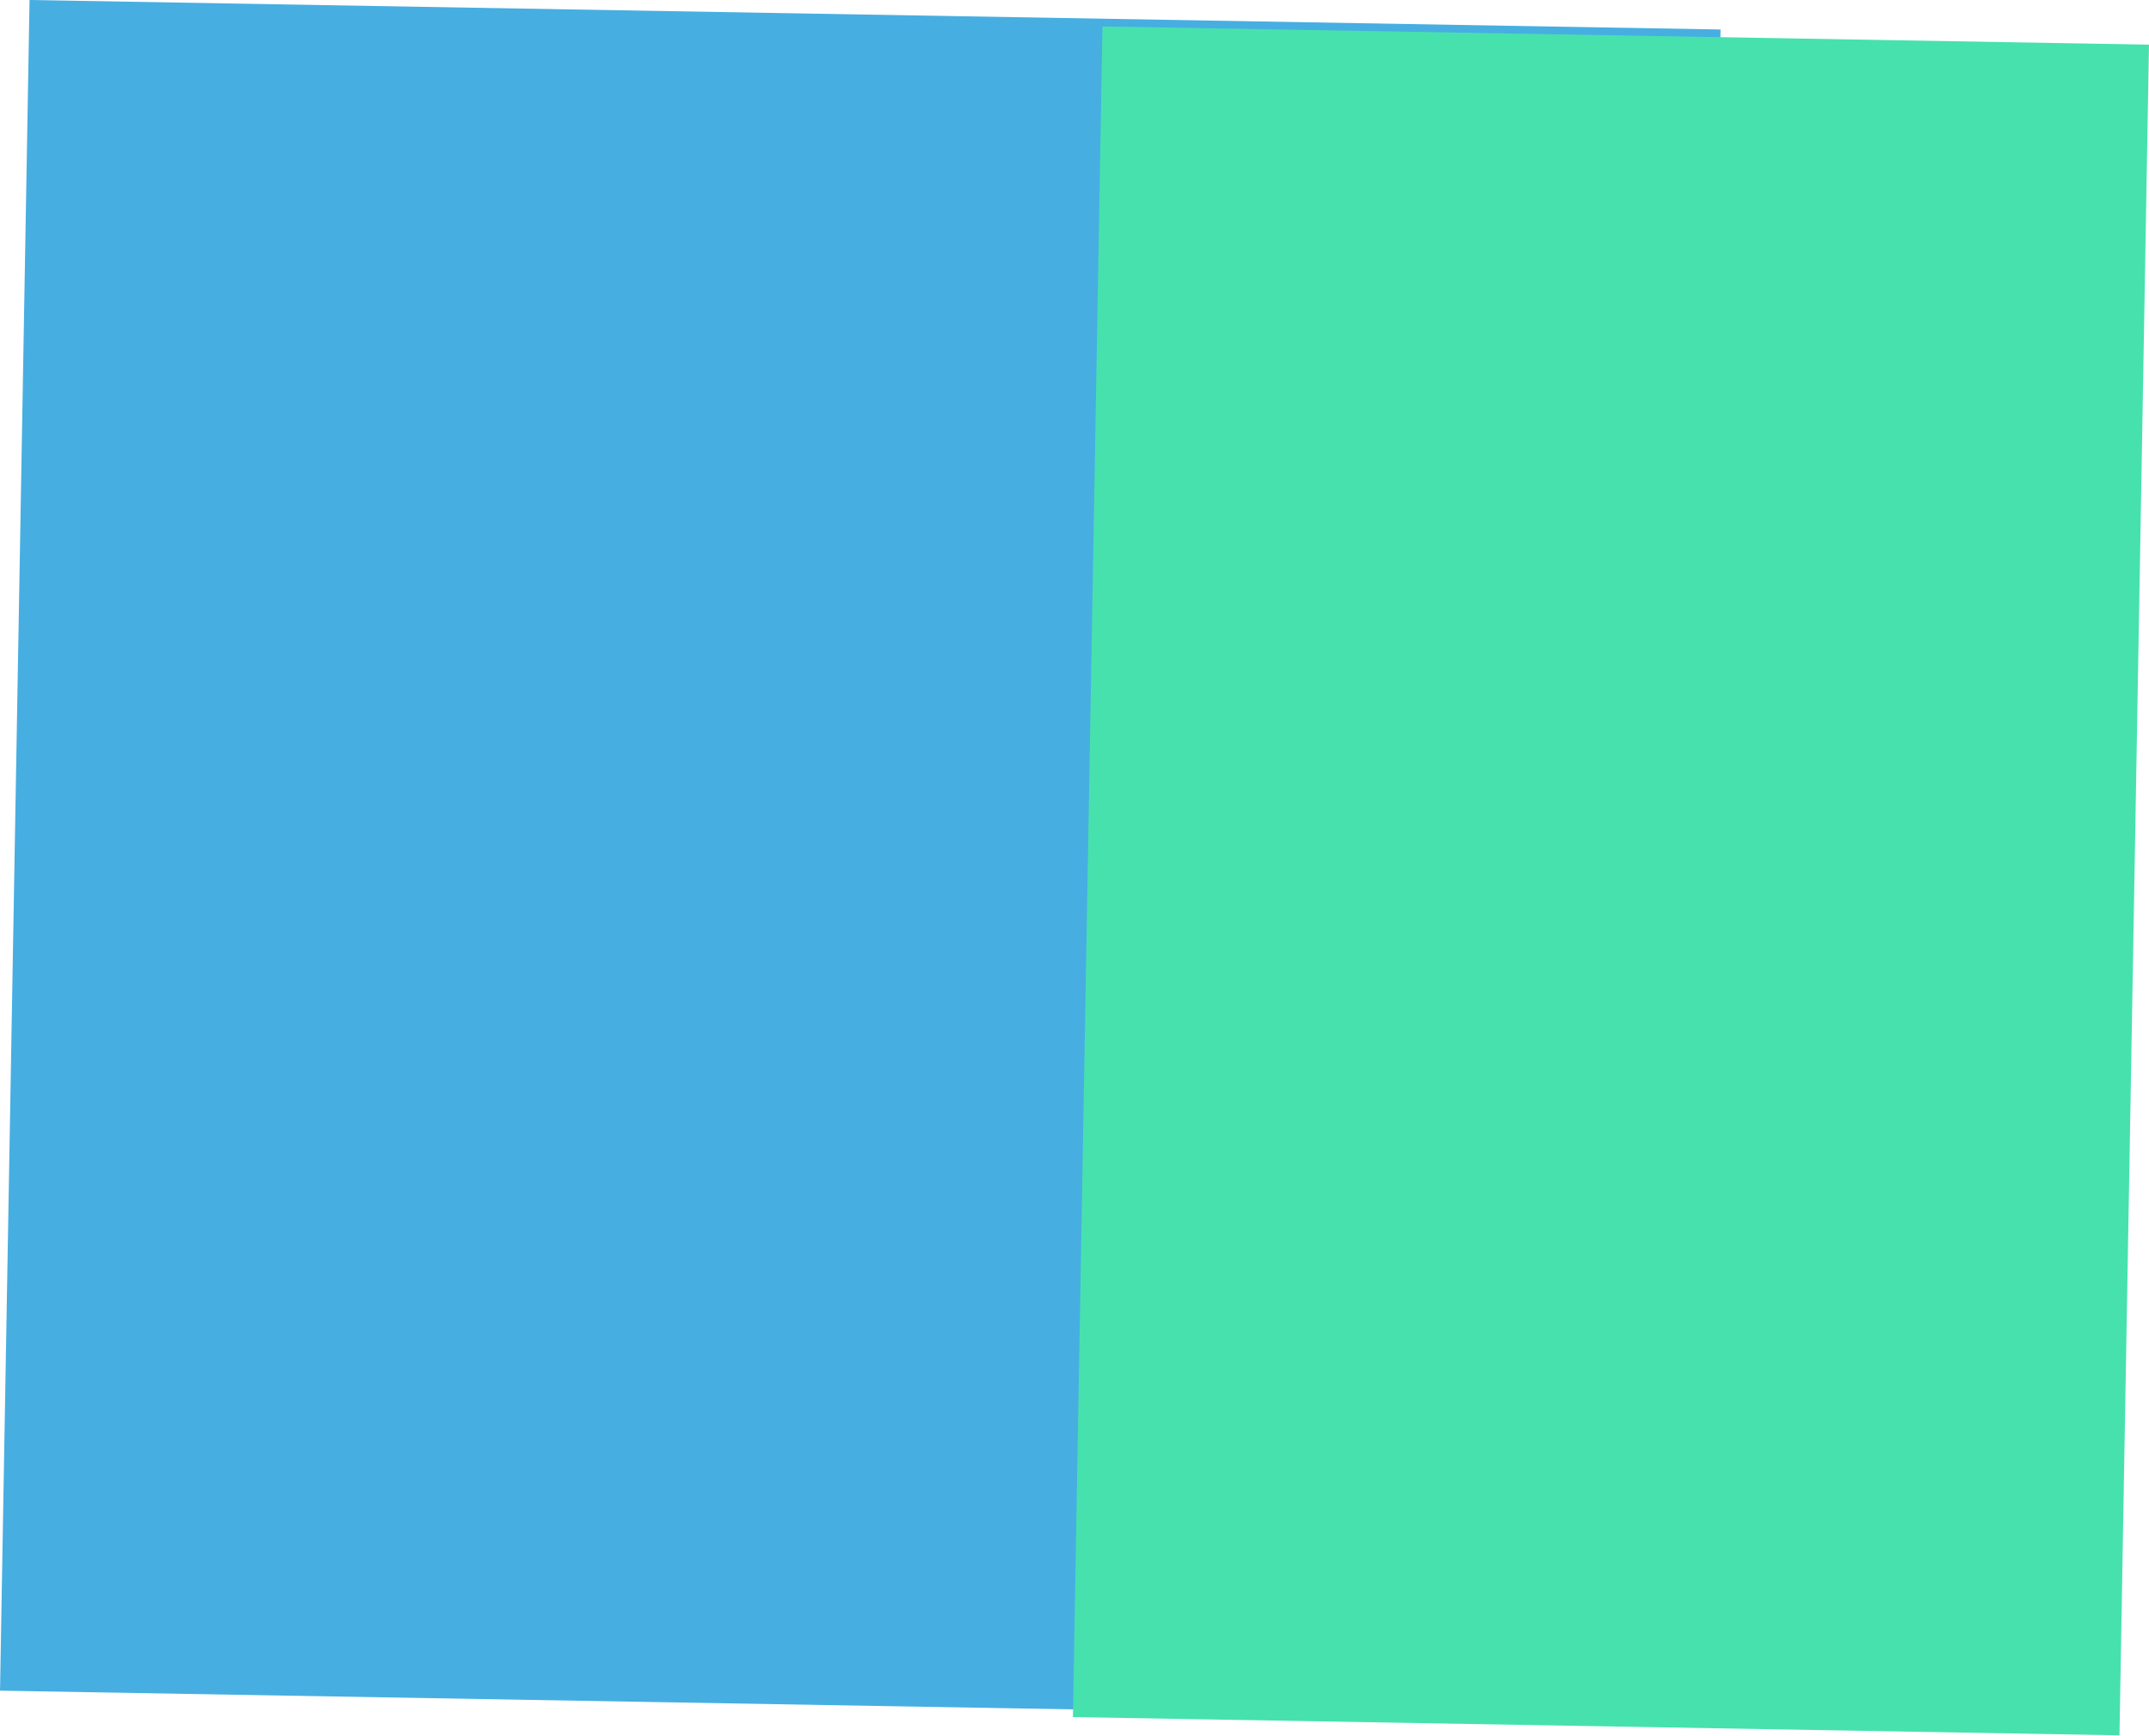
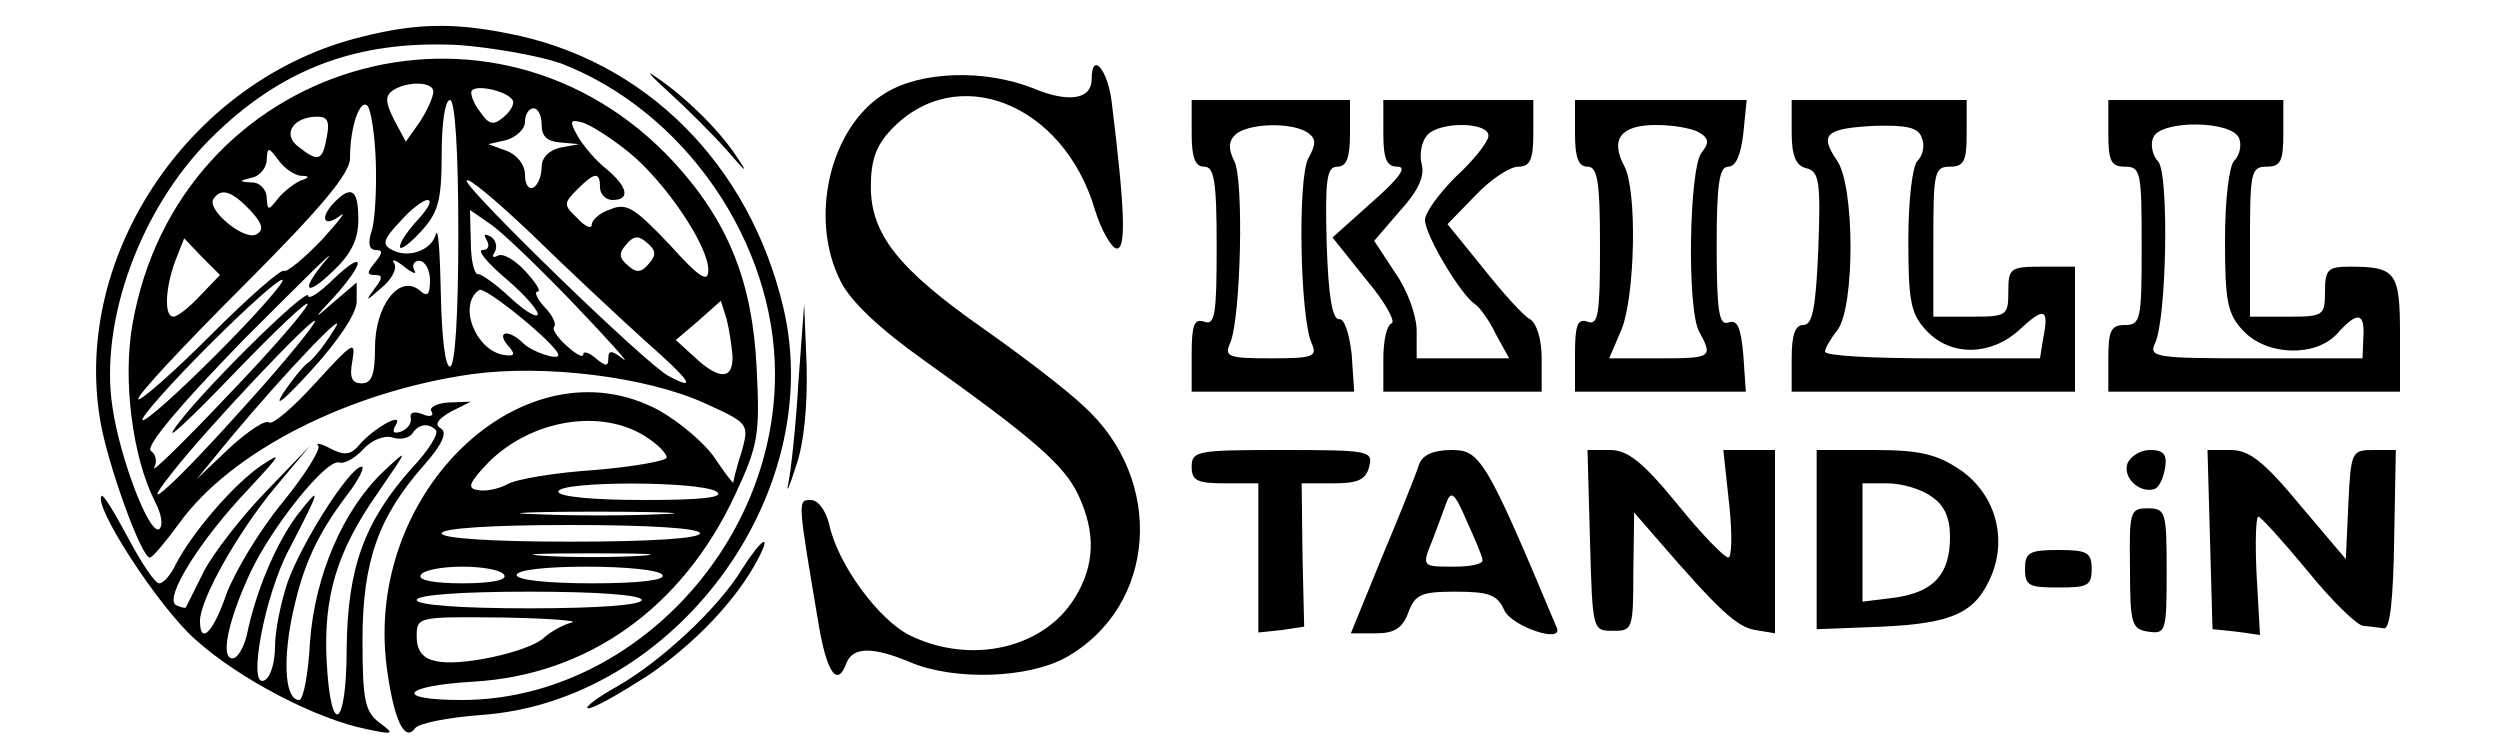
- <svg xmlns="http://www.w3.org/2000/svg" width="28.768" height="23.236" viewBox="0 0 28.768 23.236">
-   <g transform="translate(-10.983 9.548) rotate(-40)">
-     <rect width="22.641" height="22.641" transform="translate(0 17.087) rotate(-49)" fill="#47aee1" />
-     <rect width="22.641" height="14.012" transform="translate(10.775 26.59) rotate(-49)" fill="#47e1ae" />
+ <svg xmlns="http://www.w3.org/2000/svg" version="1.0" width="300pt" height="89pt" viewBox="0 0 300 89" preserveAspectRatio="xMidYMid meet">
+   <g transform="translate(0,89) scale(0.1,-0.1)" fill="#000000" stroke="none">
+     <path d="M435 846 c-204 -49 -348 -259 -315 -459 8 -51 50 -168 60 -166 3 0 19 19 35 41 62 86 203 158 351 179 87 12 210 -3 280 -35 53 -24 53 -25 44 -58 -6 -18 -10 -35 -10 -37 0 -2 -10 11 -22 29 -13 19 -43 44 -68 58 -160 85 -353 -97 -326 -308 8 -61 21 -92 34 -74 4 6 39 13 79 16 232 16 416 264 363 489 -41 173 -167 298 -331 329 -65 13 -111 12 -174 -4z m238 -32 c148 -57 257 -214 257 -373 0 -209 -176 -391 -376 -391 -83 0 -72 17 14 22 138 8 251 89 314 224 28 60 30 72 26 152 -5 104 -34 176 -99 247 -216 234 -595 121 -650 -194 -12 -67 0 -160 27 -213 8 -15 10 -29 5 -33 -12 -7 -47 85 -56 146 -16 104 34 239 117 322 85 85 177 119 298 113 41 -3 97 -13 123 -22z m-153 -34 c0 -6 -7 -22 -16 -36 l-17 -24 -14 26 c-11 22 -11 29 -1 36 18 11 48 10 48 -2z m95 -10 c3 -4 -2 -13 -10 -20 -13 -11 -18 -10 -29 6 -8 10 -12 22 -10 25 5 8 42 0 49 -11z m-164 -75 c1 -33 -1 -70 -5 -82 -5 -15 -3 -23 5 -23 9 0 8 -4 -1 -15 -10 -12 -10 -15 0 -15 10 0 9 -4 -1 -17 -11 -15 -10 -15 8 1 13 10 20 24 16 30 -4 6 2 4 12 -4 10 -8 16 -10 12 -4 -3 6 0 11 6 11 7 0 13 -11 13 -23 0 -18 -3 -21 -13 -12 -24 19 -53 -19 -53 -69 0 -33 -4 -43 -16 -43 -12 0 -15 7 -11 28 4 24 0 21 -44 -27 -27 -30 -52 -51 -56 -48 -4 4 -25 -10 -47 -30 l-40 -38 41 50 c65 78 148 165 123 128 -11 -18 -25 -35 -30 -38 -5 -3 -19 -20 -31 -38 -11 -18 4 -5 34 28 33 36 55 69 55 83 l0 23 -27 -23 c-26 -23 -26 -22 2 8 36 41 35 55 -3 19 -16 -16 -30 -25 -30 -20 0 13 -137 -123 -161 -160 -11 -16 20 13 70 65 50 52 91 91 90 85 0 -5 -43 -55 -96 -110 -52 -55 -92 -94 -88 -86 4 7 2 16 -4 20 -7 5 35 55 111 133 68 68 113 113 101 98 -33 -38 -28 -49 7 -15 22 21 30 38 30 62 0 35 -8 41 -28 21 -19 -19 -14 -32 6 -17 9 7 -1 -6 -22 -29 -22 -23 -42 -39 -45 -37 -3 3 -42 -31 -88 -77 -45 -45 -85 -80 -87 -77 -3 3 53 63 124 134 96 96 130 137 130 155 0 38 12 72 21 63 4 -4 9 -35 10 -68z m99 -85 c0 -100 -4 -160 -10 -160 -6 0 -10 37 -11 88 -1 48 -3 80 -6 71 -5 -20 -35 -30 -54 -18 -11 6 -8 13 11 33 13 15 28 26 33 26 6 0 1 -10 -11 -23 -12 -13 -22 -27 -22 -33 0 -5 11 3 25 18 21 23 25 37 25 93 0 37 4 65 10 65 6 0 10 -60 10 -160z m100 130 c0 -14 7 -20 23 -21 l22 -2 -22 -4 c-14 -3 -23 -12 -23 -23 0 -10 -4 -22 -10 -25 -5 -3 -10 3 -10 15 0 12 -9 24 -22 29 l-22 8 22 5 c12 4 22 13 22 22 0 9 5 16 10 16 6 0 10 -9 10 -20z m-258 -15 c-5 -28 -10 -30 -34 -11 -20 15 -6 36 23 36 12 0 15 -6 11 -25z m363 -18 c44 -36 95 -112 95 -141 0 -16 -10 -10 -47 31 -41 43 -51 50 -70 42 -13 -4 -23 -13 -23 -19 0 -5 -8 -2 -17 8 -17 16 -17 18 0 35 21 21 27 21 27 2 0 -8 7 -15 15 -15 22 0 18 16 -7 37 -13 10 -28 28 -35 40 -10 18 -9 20 6 16 10 -3 35 -19 56 -36z m-394 -28 c11 0 11 -2 -1 -6 -8 -4 -20 -13 -27 -22 -11 -14 -12 -14 -13 2 0 9 -8 18 -17 18 -17 1 -17 2 0 6 9 2 17 12 17 21 1 16 2 16 14 0 7 -10 19 -18 27 -19z m412 -197 c57 -50 64 -62 29 -43 -27 14 -242 223 -242 234 0 6 35 -23 78 -64 42 -41 103 -98 135 -127z m-473 156 c15 -16 17 -24 8 -29 -14 -9 -60 29 -52 42 9 14 22 10 44 -13z m390 -114 c41 -43 67 -72 58 -65 -14 11 -18 11 -18 1 0 -10 -3 -10 -15 0 -8 7 -15 9 -15 5 0 -5 -9 0 -20 10 -11 10 -18 20 -15 23 3 3 -2 14 -12 24 -9 10 -12 18 -8 18 5 0 -2 11 -15 25 -12 13 -27 22 -33 18 -6 -3 -7 -1 -3 5 3 6 1 14 -5 18 -8 4 -9 3 -5 -4 4 -7 2 -12 -5 -12 -7 0 6 -16 30 -36 23 -20 39 -39 36 -42 -3 -3 -18 7 -34 22 -16 15 -33 27 -37 27 -5 -1 -9 17 -9 38 l-1 39 26 -18 c14 -10 59 -53 100 -96z m89 50 c-9 -11 -15 -12 -25 -3 -11 9 -12 15 -3 25 9 11 15 12 25 3 11 -9 12 -15 3 -25z m-539 -39 c-13 -14 -27 -25 -32 -25 -11 0 -10 33 2 66 l11 28 21 -22 22 -22 -24 -25z m20 -70 c-46 -46 -86 -82 -89 -79 -3 2 33 43 79 89 46 46 86 82 89 79 3 -2 -33 -43 -79 -89z m410 -1 c0 -7 -32 4 -42 14 -17 17 -33 15 -19 -2 10 -11 9 -14 -4 -12 -34 5 -56 60 -30 78 7 5 95 -67 95 -78z m209 -1 c1 -29 -16 -29 -45 -2 l-23 21 27 23 27 24 7 -22 c3 -12 6 -32 7 -44z m-585 -60 c-81 -91 -134 -139 -88 -81 42 54 168 187 172 183 2 -2 -35 -48 -84 -102z m481 -37 c14 -9 25 -20 25 -25 0 -4 -39 -11 -86 -15 -47 -3 -95 -11 -105 -17 -11 -6 -27 -9 -36 -7 -13 2 -10 9 14 34 52 51 135 64 188 30z m85 -66 c10 -7 -18 -10 -87 -10 -62 0 -103 4 -103 10 0 13 170 13 190 0z m-67 -27 c-40 -2 -107 -2 -150 0 -43 1 -10 3 72 3 83 0 118 -2 78 -3z m47 -23 c0 -6 -58 -10 -155 -10 -97 0 -155 4 -155 10 0 6 58 10 155 10 97 0 155 -4 155 -10z m-72 -27 c-32 -2 -84 -2 -115 0 -32 2 -6 3 57 3 63 0 89 -1 58 -3z m-163 -23 c4 -6 -15 -10 -50 -10 -35 0 -54 4 -50 10 3 6 26 10 50 10 24 0 47 -4 50 -10z m190 0 c4 -6 -27 -10 -84 -10 -54 0 -91 4 -91 10 0 6 35 10 84 10 47 0 88 -4 91 -10z m-25 -30 c0 -6 -52 -10 -135 -10 -83 0 -135 4 -135 10 0 6 52 10 135 10 83 0 135 -4 135 -10z m-84 -27 c-11 -3 -25 -11 -33 -18 -17 -17 -103 -36 -131 -28 -15 3 -22 13 -22 29 0 24 1 24 103 23 56 -1 93 -4 83 -6z" />
+     <path d="M803 779 c21 -19 52 -50 69 -69 25 -29 27 -30 10 -5 -21 31 -62 71 -97 94 -11 8 -3 -1 18 -20z" />
+     <path d="M1310 795 c0 -24 -27 -29 -70 -11 -58 23 -135 21 -178 -6 -66 -40 -92 -150 -53 -226 12 -24 47 -57 102 -96 129 -92 166 -124 183 -160 21 -45 20 -84 -4 -123 -37 -61 -124 -81 -197 -46 -38 18 -88 86 -98 134 -4 16 -13 29 -22 29 -16 0 -16 1 9 -147 10 -61 23 -79 34 -48 8 19 32 19 77 0 53 -22 141 -19 186 6 109 61 120 213 21 302 -21 20 -75 61 -119 92 -103 72 -136 114 -136 171 0 31 6 49 24 68 78 83 207 33 245 -96 7 -23 19 -44 25 -46 13 -4 11 46 -5 176 -5 39 -24 61 -24 27z" />
+     <path d="M1430 730 c0 -29 4 -40 15 -40 12 0 15 -17 15 -96 0 -81 -2 -95 -15 -90 -12 4 -15 -4 -15 -39 l0 -45 98 0 97 0 -3 45 c-3 26 -9 43 -15 42 -8 -1 -13 27 -15 91 -2 77 0 92 13 92 11 0 15 11 15 40 l0 40 -95 0 -95 0 0 -40z m139 1 c10 -7 11 -13 1 -31 -13 -24 -10 -191 4 -222 7 -16 2 -18 -49 -18 -51 0 -56 2 -49 18 13 28 17 198 5 219 -7 14 -7 23 1 31 14 14 67 16 87 3z" />
+     <path d="M1660 730 c0 -31 4 -40 17 -40 12 0 2 -14 -30 -42 l-48 -43 40 -50 c23 -27 36 -51 31 -53 -6 -2 -10 -21 -10 -43 l0 -39 95 0 95 0 0 40 c0 23 -6 42 -14 47 -8 4 -33 32 -56 61 l-43 53 34 35 c18 19 41 34 51 34 14 0 18 8 18 40 l0 40 -90 0 -90 0 0 -40z m126 -4 c-1 -7 -18 -29 -39 -48 -20 -20 -37 -43 -37 -52 0 -18 43 -90 60 -101 5 -3 17 -19 25 -36 l16 -29 -56 0 -55 0 0 33 c0 18 -11 49 -26 70 l-25 38 31 36 c22 24 30 42 26 56 -3 12 0 27 6 34 14 18 77 17 74 -1z" />
+     <path d="M1890 730 c0 -29 4 -40 15 -40 12 0 15 -17 15 -96 0 -81 -2 -95 -15 -90 -12 4 -15 -4 -15 -39 l0 -45 103 0 102 0 -3 44 c-3 33 -7 43 -18 39 -11 -4 -14 13 -14 91 0 75 3 96 14 96 9 0 15 14 18 40 l4 40 -103 0 -103 0 0 -40z m149 1 c12 -7 12 -13 3 -24 -15 -18 -18 -188 -3 -215 17 -31 15 -32 -48 -32 l-60 0 15 35 c16 40 19 167 3 196 -17 32 -4 49 38 49 21 0 44 -4 52 -9z" />
+     <path d="M2150 731 c0 -28 5 -40 18 -43 15 -4 17 -16 14 -96 -3 -72 -7 -92 -18 -92 -10 0 -14 -12 -14 -40 l0 -40 170 0 170 0 0 75 0 75 -40 0 c-38 0 -40 -2 -40 -30 0 -29 -2 -30 -45 -30 l-45 0 0 90 c0 83 1 90 20 90 17 0 20 7 20 40 l0 40 -105 0 -105 0 0 -39z m156 -6 c4 -9 2 -21 -5 -28 -6 -6 -11 -46 -11 -96 0 -73 3 -88 22 -108 29 -31 77 -30 111 1 30 28 36 26 29 -9 l-4 -25 -129 0 c-71 0 -129 3 -129 8 0 4 7 16 15 26 21 28 21 174 -1 204 -21 31 -13 38 46 41 38 1 52 -2 56 -14z" />
+     <path d="M2530 730 c0 -33 3 -40 20 -40 19 0 20 -7 20 -95 0 -88 -1 -95 -20 -95 -17 0 -20 -7 -20 -40 l0 -40 175 0 175 0 0 69 c0 75 -5 81 -61 81 -26 0 -29 -4 -29 -30 0 -29 -2 -30 -45 -30 l-45 0 0 90 c0 83 1 90 20 90 17 0 20 7 20 40 l0 40 -105 0 -105 0 0 -40z m157 -6 c3 -8 1 -20 -6 -27 -6 -6 -11 -46 -11 -96 0 -73 3 -88 22 -108 28 -30 87 -32 113 -3 24 27 33 25 31 -5 l-1 -25 -129 0 c-118 0 -128 1 -120 18 14 29 17 202 4 218 -7 7 -10 21 -6 29 8 21 94 21 103 -1z" />
+     <path d="M958 430 c-3 -52 -9 -106 -12 -120 -3 -14 1 -5 9 20 10 28 14 73 13 120 l-3 75 -7 -95z" />
+     <path d="M518 396 c3 -5 -2 -7 -11 -3 -10 4 -16 2 -14 -5 1 -6 -4 -13 -12 -16 -9 -3 -11 0 -6 8 10 17 -27 -4 -44 -24 -10 -12 -18 -13 -35 -4 -11 6 -18 7 -14 3 3 -4 -16 -35 -43 -68 -28 -34 -57 -83 -67 -109 -16 -47 -32 -63 -32 -33 0 26 46 107 90 160 l42 50 -53 -55 c-30 -31 -63 -74 -74 -95 -11 -22 -21 -42 -22 -44 -1 -1 -6 0 -12 3 -14 9 29 78 88 140 38 41 41 45 14 27 -32 -22 -81 -78 -102 -118 -6 -13 -15 -23 -20 -23 -5 0 -21 24 -37 54 -16 30 -30 53 -32 51 -11 -11 68 -133 112 -172 53 -48 146 -96 206 -108 33 -7 34 -6 15 8 -17 13 -20 27 -20 99 0 94 19 148 74 210 22 25 28 39 20 44 -8 4 -4 11 12 20 l24 12 -27 -1 c-14 -1 -24 -6 -20 -11z m5 -22 c4 -4 -9 -25 -29 -46 -57 -64 -77 -120 -78 -216 0 -96 -19 -109 -24 -16 -4 78 12 132 61 202 37 54 38 55 8 27 -49 -46 -83 -125 -89 -205 -2 -39 -8 -70 -13 -70 -16 0 -20 42 -9 98 13 63 30 100 68 150 13 17 20 32 16 32 -14 0 -72 -91 -89 -139 -8 -24 -15 -58 -15 -77 0 -18 -5 -36 -12 -40 -22 -14 -1 101 29 157 38 73 40 80 9 40 -25 -34 -49 -90 -60 -144 -4 -15 -11 -27 -17 -27 -15 0 -5 46 21 102 26 56 92 138 107 133 6 -2 19 5 29 16 10 11 25 17 35 14 9 -3 20 -1 24 5 7 11 19 13 28 4z" />
+     <path d="M1430 330 c0 -17 7 -20 40 -20 l40 0 0 -89 0 -90 28 3 27 4 -2 86 -1 86 38 0 c29 0 39 4 43 20 5 19 0 20 -104 20 -102 0 -109 -1 -109 -20z" />
+     <path d="M1703 333 c-3 -10 -23 -60 -44 -110 l-38 -93 30 0 c22 0 32 6 39 25 8 22 16 25 57 25 40 0 50 -4 58 -22 9 -20 72 -41 63 -21 -85 203 -92 213 -126 213 -22 0 -35 -6 -39 -17z m76 -115 c1 -5 -15 -8 -34 -8 -39 0 -39 0 -26 32 5 13 12 32 16 43 6 17 10 15 25 -20 10 -22 19 -43 19 -47z" />
+     <path d="M1908 241 c3 -108 3 -108 28 -108 23 0 24 2 24 71 l1 71 26 -30 c76 -88 97 -107 119 -111 l24 -4 0 110 0 110 -31 0 -31 0 7 -65 c4 -36 3 -65 -1 -64 -5 0 -33 29 -62 65 -41 50 -59 64 -80 64 l-27 0 3 -109z" />
+     <path d="M2180 242 l0 -107 78 3 c87 4 113 17 132 62 19 47 3 99 -39 127 -27 18 -48 23 -102 23 l-69 0 0 -108z m138 52 c15 -10 22 -25 22 -48 0 -45 -19 -66 -65 -73 l-40 -5 0 71 0 71 30 0 c17 0 41 -7 53 -16z" />
+     <path d="M2553 334 c-6 -17 14 -36 32 -31 6 2 11 13 13 25 3 17 -2 22 -18 22 -11 0 -23 -7 -27 -16z" />
+     <path d="M2652 243 l3 -108 29 -3 28 -4 -4 71 c-2 39 -1 71 2 71 3 0 29 -29 59 -65 29 -36 60 -66 67 -66 8 -1 19 -2 25 -3 7 -1 11 36 12 107 l2 107 -27 0 c-26 0 -27 -2 -30 -65 l-3 -66 -55 65 c-43 52 -61 66 -83 66 l-28 0 3 -107z" />
+     <path d="M2556 208 c0 -67 2 -73 22 -76 21 -3 22 0 22 72 0 72 -1 76 -23 76 -21 0 -22 -4 -21 -72z" />
+     <path d="M891 208 c-28 -47 -98 -112 -151 -142 -25 -14 -40 -26 -34 -26 7 0 38 18 71 39 56 38 106 90 132 139 18 34 5 26 -18 -10z" />
+     <path d="M2430 207 c0 -20 5 -22 40 -22 35 0 40 2 40 22 0 20 -5 23 -40 23 -35 0 -40 -3 -40 -23z" />
  </g>
</svg>
